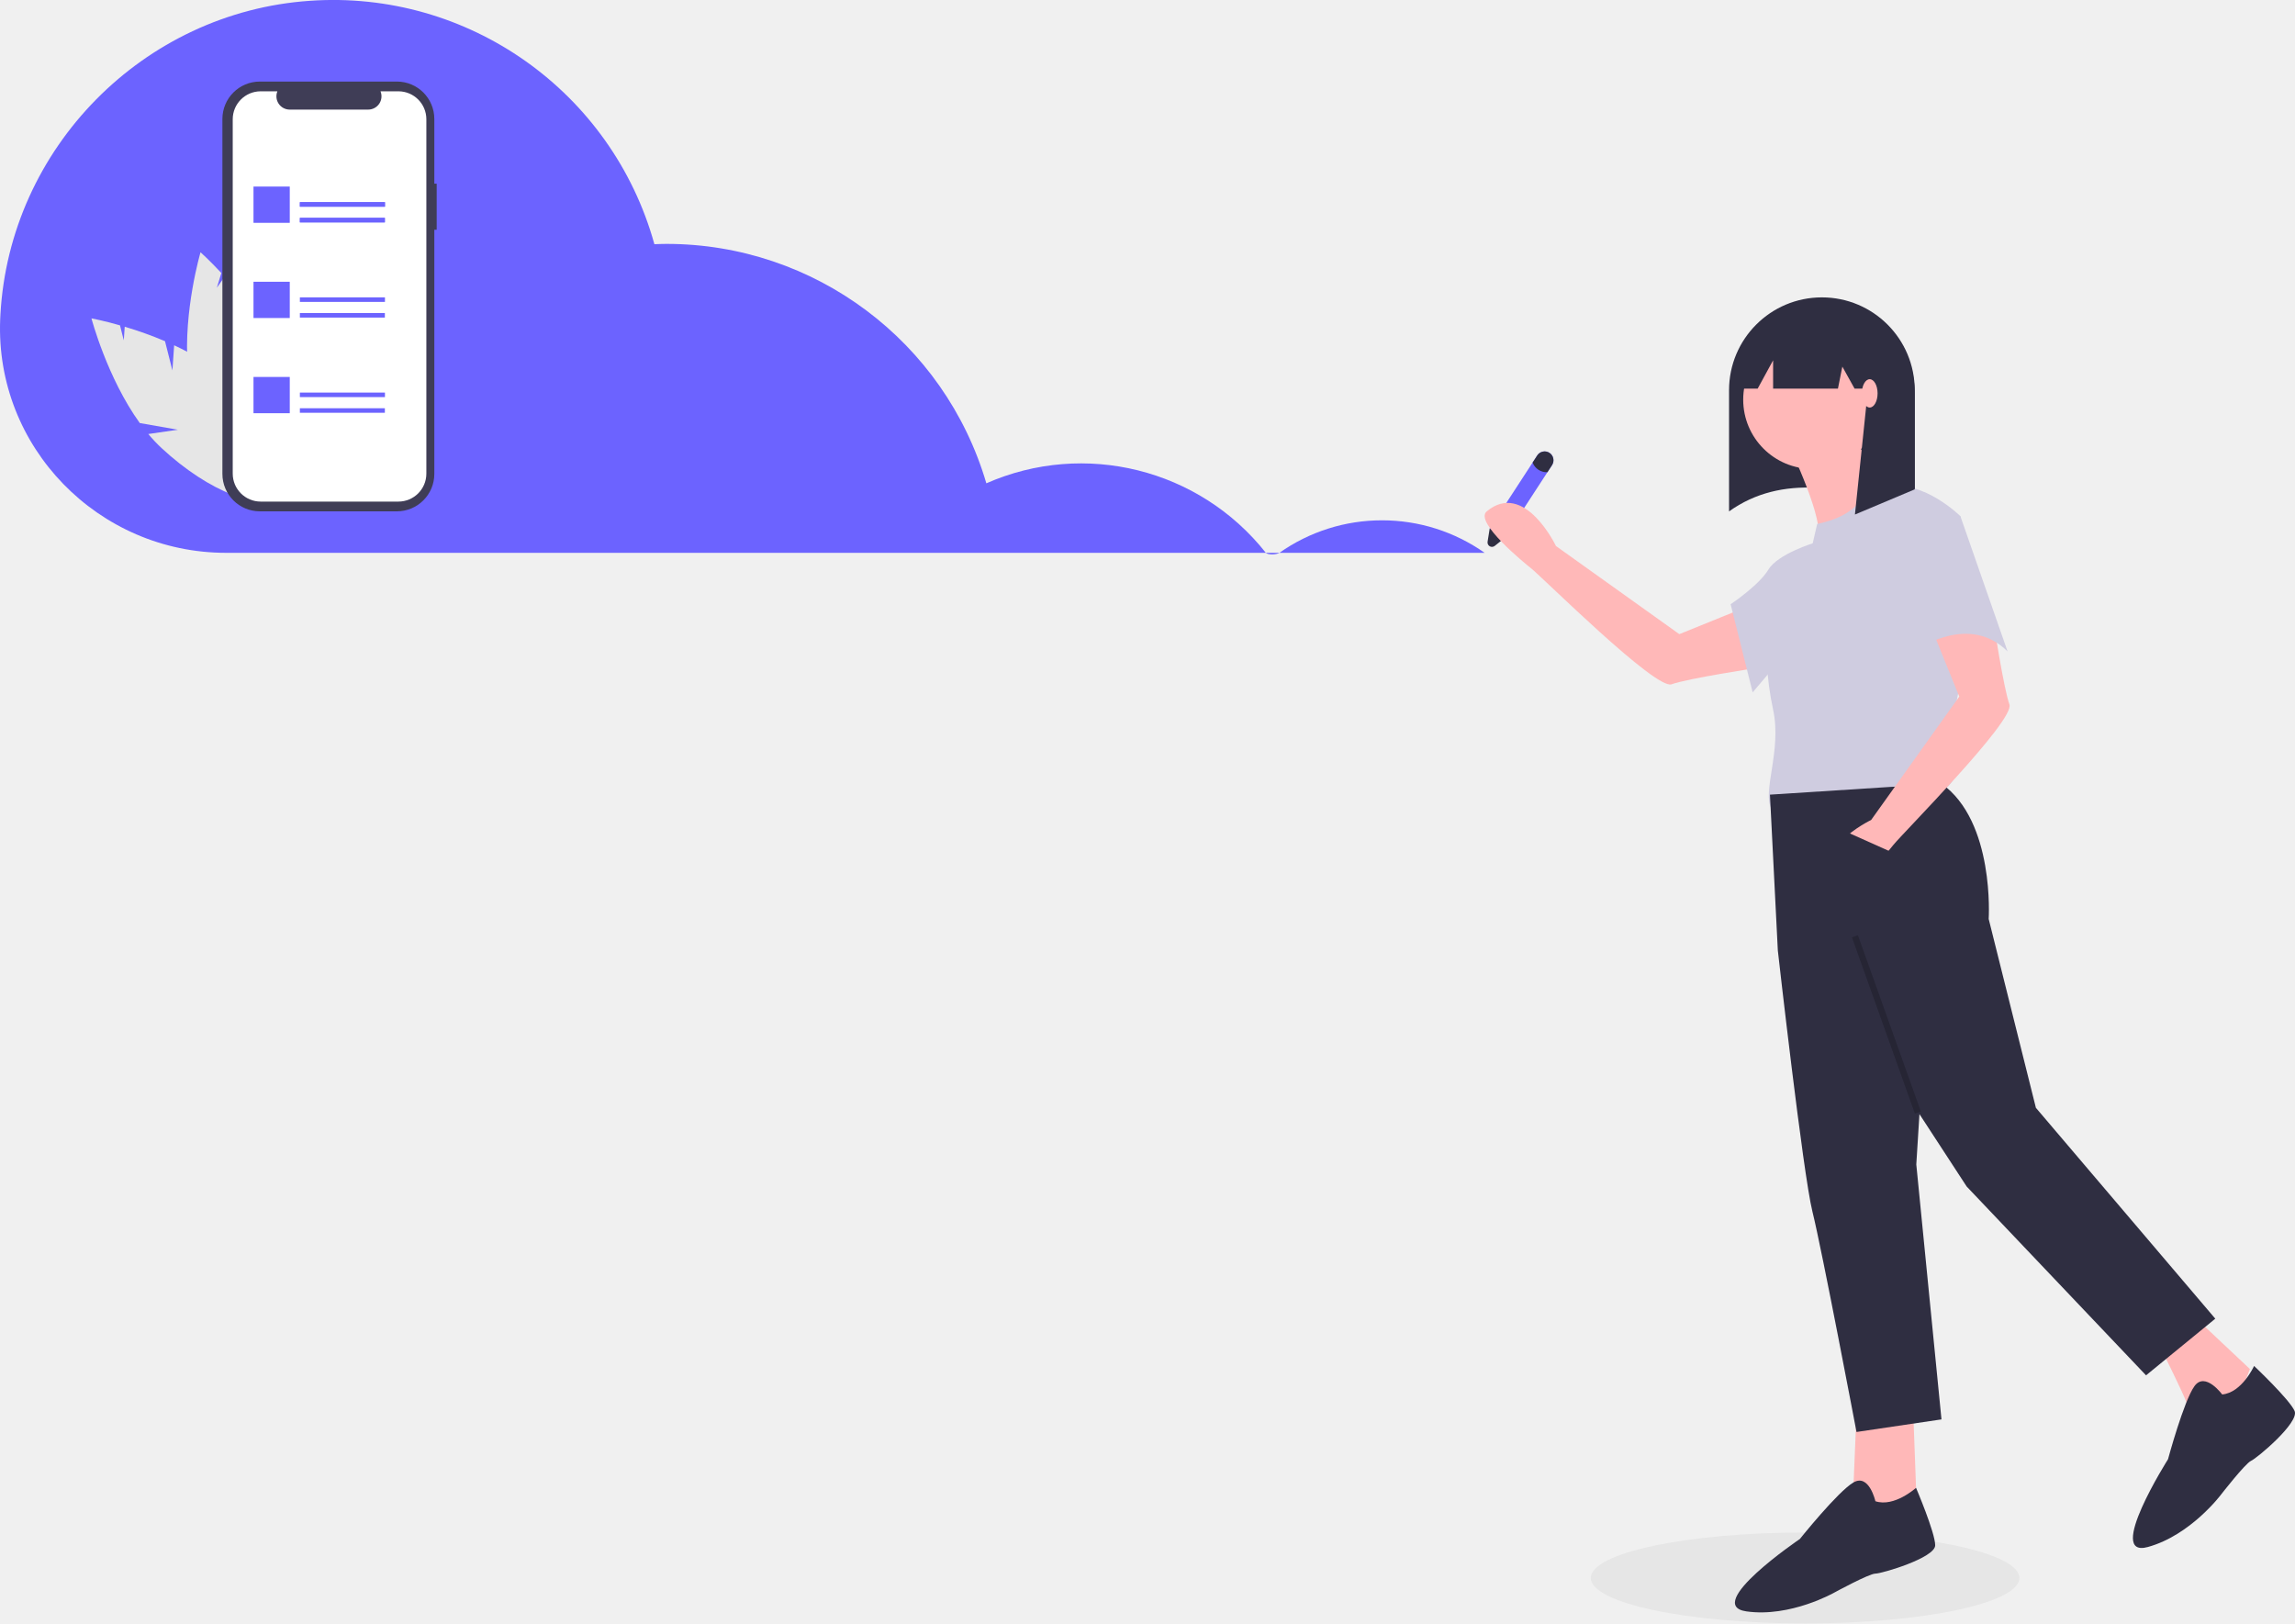
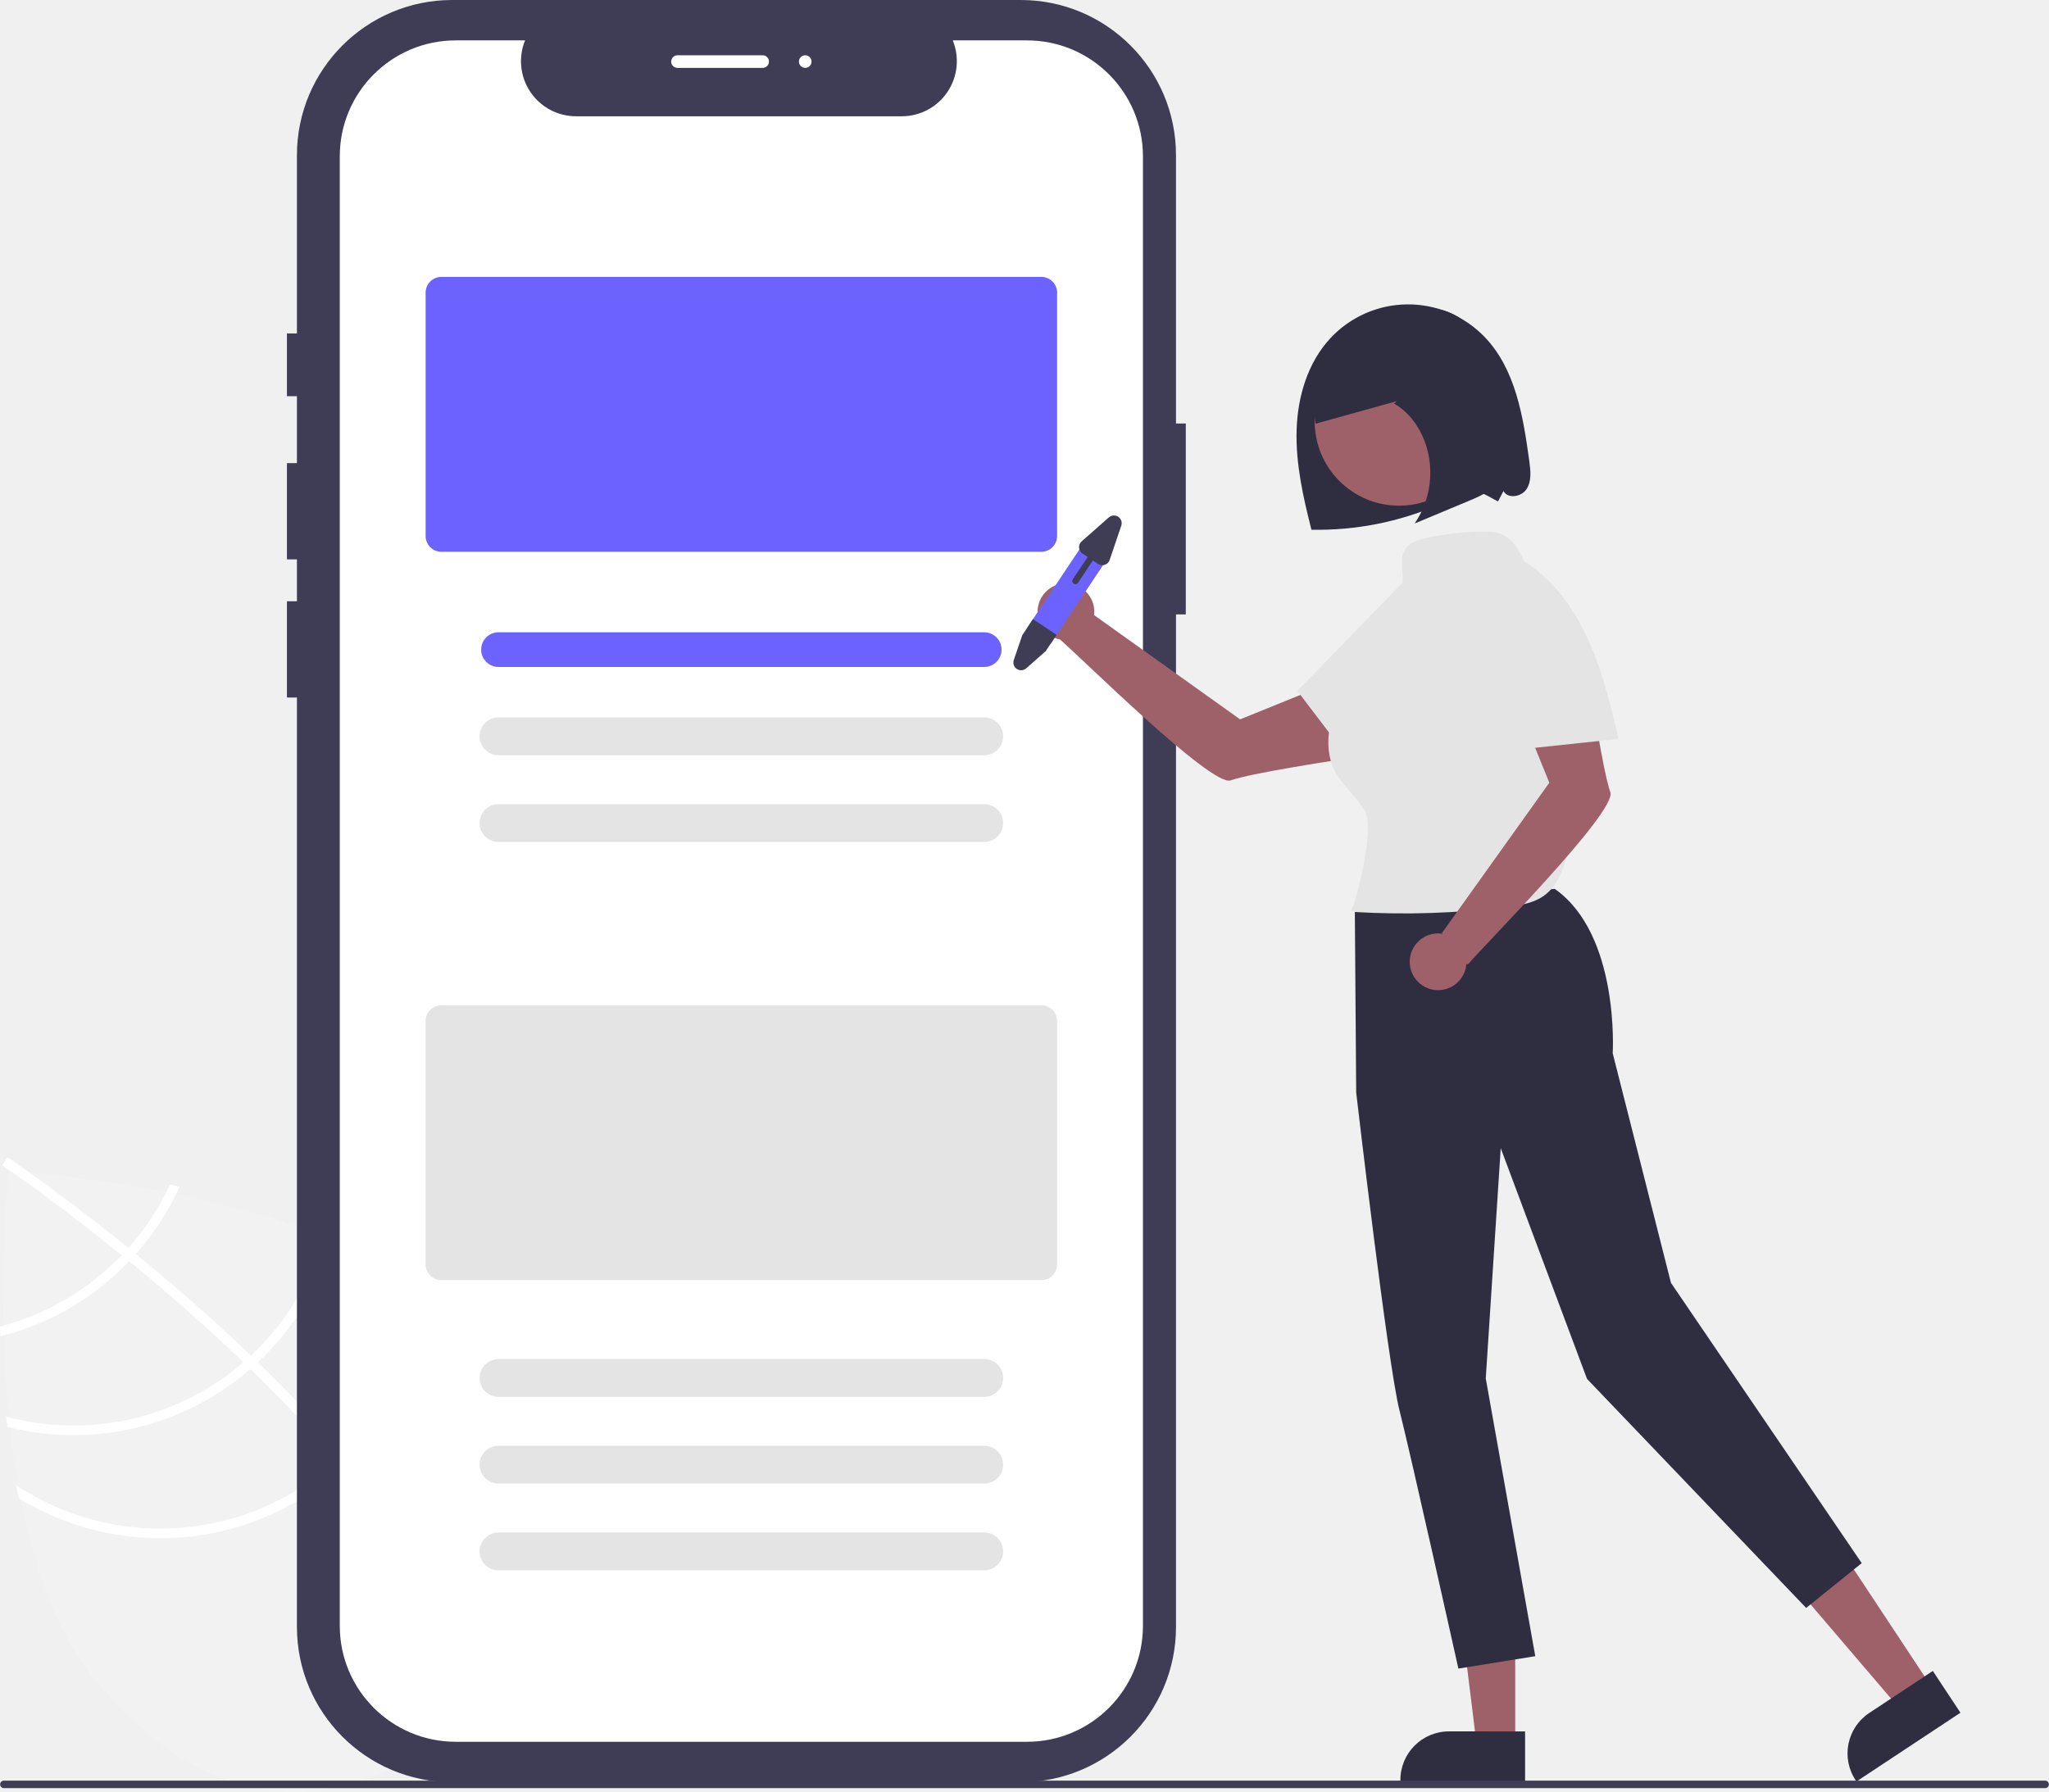
- <svg xmlns="http://www.w3.org/2000/svg" id="b477518c-9a8d-4f77-a1df-d8b7689ccd51" data-name="Layer 1" width="885.696" height="626.497" viewBox="0 0 885.696 626.497">
-   <ellipse cx="696.628" cy="608.952" rx="82.703" ry="17.545" fill="#e6e6e6" />
-   <path d="M737.992,338.734l-5.927,1.957-.821,5.126a1.71,1.71,0,0,0,2.753,1.609l3.786-3.012Z" transform="translate(-157.152 -136.7515)" fill="#2f2e41" />
-   <path d="M756.131,316.231l-18.347,28.182-5.718-3.723,18.347-28.182a3.415,3.415,0,0,1,4.72-.998,3.428,3.428,0,0,1,.998,4.72Z" transform="translate(-157.152 -136.7515)" fill="#6c63ff" />
-   <path d="M756.131,316.231l-1.792,2.753a5.834,5.834,0,0,1-5.718-3.723l1.792-2.753a3.415,3.415,0,0,1,4.72-.998,3.428,3.428,0,0,1,.998,4.72Z" transform="translate(-157.152 -136.7515)" fill="#2f2e41" />
-   <path d="M835.99,369.012l-30.743,12.465-47.616-34.014S745.485,321.956,730.91,334.102c-4.992,4.16,15.104,20.349,17.004,21.863,4.749,3.785,48.194,47.116,54.335,44.865s32.993-6.323,32.993-6.323Z" transform="translate(-157.152 -136.7515)" fill="#ffb8b8" />
-   <path d="M896.093,334.102c-26.321-9.835-51.36-14.489-71.66,0V287.341A35.83,35.83,0,0,1,860.263,251.511h0a35.83,35.83,0,0,1,35.83,35.83Z" transform="translate(-157.152 -136.7515)" fill="#2f2e41" />
-   <path d="M847.51,308.596s14.575,30.365,10.931,36.438l30.365-15.79s-15.79-20.648-15.79-24.292Z" transform="translate(-157.152 -136.7515)" fill="#ffb8b8" />
-   <path d="M913.705,335.924s-14.869-14.575-28.083-10.931-10.177,10.324-27.181,13.968l-1.822,7.895s-9.634,3.942-13.36,7.287c-4.16,3.736-7.05,32.37-1.822,56.478,3.437,15.846-4.381,31.656-.607,38.259l68.017-8.502s6.073-6.073,2.429-9.717,2.429-30.365,2.429-30.365Z" transform="translate(-157.152 -136.7515)" fill="#cfcce0" />
-   <polygon points="716.471 545.329 715.257 574.479 726.188 589.054 739.549 576.908 738.334 544.114 716.471 545.329" fill="#ffb8b8" />
-   <path d="M991.438,657.789s8.502,17.004,9.717,20.648,18.219,2.429,18.219,2.429l6.073-15.79-20.648-19.433Z" transform="translate(-157.152 -136.7515)" fill="#ffb8b8" />
-   <path d="M840.222,443.415l3.036,60.122s9.717,86.235,13.36,100.81,17.004,85.021,17.004,85.021l32.794-4.858-9.717-98.381,1.215-19.433,18.219,27.935,69.231,72.875,26.721-21.863-69.231-81.377-18.219-72.875s2.429-37.652-18.219-52.227Z" transform="translate(-157.152 -136.7515)" fill="#2f2e41" />
-   <path d="M880.911,716.089s-2.429-10.807-8.502-7.225S851.761,730.664,851.761,730.664s-37.652,25.506-20.648,27.935,34.008-7.287,34.008-7.287,13.36-7.287,15.79-7.287,23.077-6.073,23.077-10.931-7.389-22.173-7.389-22.173S888.198,718.518,880.911,716.089Z" transform="translate(-157.152 -136.7515)" fill="#2f2e41" />
-   <path d="M1014.741,674.888s-6.544-8.937-10.681-3.228S993.84,699.894,993.84,699.894s-24.329,38.423-7.77,33.858,28.266-20.266,28.266-20.266,9.337-12.018,11.564-12.988,18.73-14.786,16.789-19.24-15.631-17.375-15.631-17.375S1022.392,674.204,1014.741,674.888Z" transform="translate(-157.152 -136.7515)" fill="#2f2e41" />
-   <circle cx="699.467" cy="154.233" r="26.721" fill="#ffb8b8" />
-   <path d="M857.227,346.248s-13.968,4.251-17.611,10.324-14.575,13.36-14.575,13.36l8.502,34.008,13.36-15.79Z" transform="translate(-157.152 -136.7515)" fill="#cfcce0" />
-   <path d="M882.733,260.654v-.642l-.763.042a35.857,35.857,0,0,0-30.817-6.158,35.703,35.703,0,0,1,13.753,7.106l-25.899,1.439L828.077,286.733h7.398l5.963-10.931V286.733h25.02l1.7-8.502,4.723,8.502h4.916c.03.606.077,1.208.077,1.822l-4.858,46.762,23.077-9.717V288.555A35.755,35.755,0,0,0,882.733,260.654Z" transform="translate(-157.152 -136.7515)" fill="#2f2e41" />
-   <ellipse cx="721.57" cy="151.804" rx="3.036" ry="5.466" fill="#ffb8b8" />
-   <path d="M900.817,374.83l12.465,30.743L879.268,453.189s-25.506,12.146-13.36,26.721c4.16,4.992,20.349-15.104,21.863-17.004,3.785-4.749,47.116-48.194,44.865-54.335s-6.323-32.993-6.323-32.993Z" transform="translate(-157.152 -136.7515)" fill="#ffb8b8" />
-   <path d="M888.198,339.568l9.717,47.369s19.433-13.36,34.008,1.215l-18.219-52.227Z" transform="translate(-157.152 -136.7515)" fill="#cfcce0" />
-   <rect x="857.227" y="460.419" width="31.579" height="24.292" transform="translate(112.3553 -452.382) rotate(24.13254)" fill="#2f2e41" />
-   <rect x="883.947" y="495.967" width="2.429" height="72.224" transform="translate(-284.5418 191.9586) rotate(-19.65382)" opacity="0.2" />
-   <path d="M730.116,350.097" transform="translate(-157.152 -136.7515)" fill="#6c63ff" />
-   <path d="M645.676,350.097h5.217C649.772,350.884,646.314,350.901,645.676,350.097Z" transform="translate(-157.152 -136.7515)" fill="#6c63ff" />
-   <path d="M690.478,337.547a68.62,68.62,0,0,1,39.638,12.55H650.893A68.604,68.604,0,0,1,690.478,337.547Z" transform="translate(-157.152 -136.7515)" fill="#6c63ff" />
-   <path d="M157.316,258.113c3.544-64.264,55.177-116.66,119.389-121.052a128.661,128.661,0,0,1,132.992,93.931c1.558-.056,3.115-.119,4.687-.119a128.664,128.664,0,0,1,123.422,92.39,90.909,90.909,0,0,1,107.871,26.832H244.424c-49.296,0-89.21-40.831-87.2-90.086Q157.263,259.063,157.316,258.113Z" transform="translate(-157.152 -136.7515)" fill="#6c63ff" />
-   <path d="M223.691,279.703l-2.861-11.284a146.525,146.525,0,0,0-15.546-5.577l-.361,5.244-1.465-5.777c-6.551-1.871-11.008-2.695-11.008-2.695s6.02,22.893,18.647,40.395l14.713,2.584-11.43,1.648a59.282,59.282,0,0,0,5.113,5.418c18.368,17.05,38.827,24.872,45.696,17.472S262.736,299.91,244.368,282.86c-5.694-5.286-12.848-9.527-20.008-12.866Z" transform="translate(-157.152 -136.7515)" fill="#e6e6e6" />
-   <path d="M261.91,329.5c9.705-2.784,11.971-24.57,5.059-48.66-2.143-7.468-6.074-14.797-10.478-21.356l-5.591,7.965,3.384-11.139a146.526,146.526,0,0,0-10.425-12.81l-3.02,4.303,1.732-5.703c-4.641-4.988-8.03-7.997-8.03-7.997s-6.68,22.709-4.917,44.218l11.259,9.818L230.247,283.641" transform="translate(-157.152 -136.7515)" fill="#e6e6e6" />
-   <path d="M325.679,207.639h-.911V182.675a14.449,14.449,0,0,0-14.449-14.449H257.429A14.449,14.449,0,0,0,242.981,182.675V319.631a14.449,14.449,0,0,0,14.449,14.449h52.89a14.449,14.449,0,0,0,14.449-14.449V225.409h.911Z" transform="translate(-157.152 -136.7515)" fill="#3f3d56" />
-   <path d="M310.903,171.985h-6.904a5.126,5.126,0,0,1-4.746,7.062H268.952a5.126,5.126,0,0,1-4.746-7.062h-6.448a10.79,10.79,0,0,0-10.79,10.79V319.531a10.79,10.79,0,0,0,10.79,10.79h53.145a10.79,10.79,0,0,0,10.79-10.79V182.775A10.79,10.79,0,0,0,310.903,171.985Z" transform="translate(-157.152 -136.7515)" fill="#fff" />
-   <rect x="115.729" y="78.023" width="32.832" height="1.749" fill="#6c63ff" />
-   <rect x="115.729" y="84.075" width="32.8" height="1.749" fill="#6c63ff" />
-   <rect x="115.729" y="78.023" width="32.832" height="1.749" fill="#6c63ff" />
-   <rect x="115.729" y="84.075" width="32.8" height="1.749" fill="#6c63ff" />
-   <rect x="97.831" y="71.998" width="13.995" height="13.995" fill="#6c63ff" />
-   <rect x="115.729" y="114.759" width="32.832" height="1.749" fill="#6c63ff" />
-   <rect x="115.729" y="120.811" width="32.8" height="1.749" fill="#6c63ff" />
-   <rect x="97.831" y="108.734" width="13.995" height="13.995" fill="#6c63ff" />
-   <rect x="115.729" y="151.495" width="32.832" height="1.749" fill="#6c63ff" />
-   <rect x="115.729" y="157.546" width="32.8" height="1.749" fill="#6c63ff" />
-   <rect x="97.831" y="145.469" width="13.995" height="13.995" fill="#6c63ff" />
+ <svg xmlns="http://www.w3.org/2000/svg" id="a3ad9317-4eb5-45b9-9550-ab55654f9f05" data-name="Layer 1" width="649.675" height="568.22" viewBox="0 0 649.675 568.22">
+   <path d="M397.239,566.04,390.539,618.818l-9.859-59.954c-47.382-18.182-102.782-21.713-102.782-21.713s-12.226,114.507,28.139,162.387,82.922,40.601,118.034,11c35.111-29.6,49.481-70.314,9.117-118.194C424.203,581.688,411.521,573.045,397.239,566.04Z" transform="translate(-275.1623 -165.8899)" fill="#f2f2f2" />
+   <path d="M384.1,626.798l1.99,2.36c22.987,27.551,36.405,52.855,40.033,75.58.059.33.096.659.154.989l-1.538.238-1.482.21c-3.649-24.765-19.48-50.774-39.523-74.81-.638-.781-1.287-1.574-1.958-2.347-8.575-10.1-17.832-19.824-27.217-28.942-.72-.712-1.462-1.426-2.204-2.14-12.45-11.97-25.014-22.844-36.237-32.03-.79-.653-1.592-1.296-2.384-1.927-19.059-15.472-33.904-25.802-37.214-28.068-.399-.283-.625-.433-.676-.47l.844-1.251.002-.022.856-1.261c.051.037.811.535,2.182,1.498,5.151,3.573,18.987,13.394,36.143,27.272.771.63,1.573,1.273,2.363,1.926,9.115,7.446,19.072,15.961,29.104,25.252q3.785,3.495,7.377,6.972c.753.704,1.495,1.418,2.215,2.13Q372.149,612.739,384.1,626.798Z" transform="translate(-275.1623 -165.8899)" fill="#fff" />
+   <path d="M315.87,561.678c-.694.765-1.4,1.54-2.137,2.301a84.299,84.299,0,0,1-6.304,5.894,82.005,82.005,0,0,1-32.267,16.729c.031,1.033.063,2.066.092,3.12a85.042,85.042,0,0,0,34.145-17.513,87.225,87.225,0,0,0,6.718-6.303c.726-.752,1.431-1.527,2.116-2.303a84.326,84.326,0,0,0,13.878-21.353q-1.566-.329-3.068-.652A81.724,81.724,0,0,1,315.87,561.678Z" transform="translate(-275.1623 -165.8899)" fill="#fff" />
+   <path d="M354.714,595.828q-1.15,1.089-2.359,2.109c-.236.219-.493.435-.738.642a82.44,82.44,0,0,1-74.517,16.59c.114,1.083.228,2.167.363,3.252a85.501,85.501,0,0,0,76.124-17.505c.327-.276.654-.552.972-.839.808-.701,1.594-1.404,2.371-2.119a85.049,85.049,0,0,0,24.398-41.355c-.955-.374-1.91-.748-2.877-1.112A81.874,81.874,0,0,1,354.714,595.828Z" transform="translate(-275.1623 -165.8899)" fill="#fff" />
+   <path d="M384.1,626.798c-.759.76-1.537,1.496-2.325,2.22-.847.774-1.703,1.536-2.58,2.275a82.663,82.663,0,0,1-98.925,5.608c.272,1.39.534,2.768.83,4.137a85.69,85.69,0,0,0,100.065-7.409c.876-.739,1.743-1.489,2.568-2.265.81-.723,1.588-1.459,2.357-2.207a85.44,85.44,0,0,0,25.373-57.387c-.974-.658-1.974-1.274-2.983-1.902A82.396,82.396,0,0,1,384.1,626.798Z" transform="translate(-275.1623 -165.8899)" fill="#fff" />
+   <path d="M648.036,300.207V215.13a49.24,49.24,0,0,0-49.24-49.24H418.549a49.24,49.24,0,0,0-49.241,49.24V271.632h-3.167v19.909h3.167V312.776h-3.167v30.526h3.167V356.575h-3.167v30.526h3.167v294.767a49.24,49.24,0,0,0,49.24,49.24H598.796a49.24,49.24,0,0,0,49.241-49.24V360.766h3.106v-60.559Z" transform="translate(-275.1623 -165.8899)" fill="#3f3d56" />
+   <path d="M600.783,178.7H577.255a17.47,17.47,0,0,1-16.175,24.068H457.818a17.47,17.47,0,0,1-16.175-24.068H419.668a36.772,36.772,0,0,0-36.772,36.772V681.526a36.772,36.772,0,0,0,36.772,36.772h181.115a36.772,36.772,0,0,0,36.772-36.772h0V215.472A36.772,36.772,0,0,0,600.783,178.7Z" transform="translate(-275.1623 -165.8899)" fill="#fff" />
+   <path d="M605.338,340.892H415.112a5.006,5.006,0,0,1-5-5V258.706a5.006,5.006,0,0,1,5-5h190.226a5.006,5.006,0,0,1,5,5V335.892A5.006,5.006,0,0,1,605.338,340.892Z" transform="translate(-275.1623 -165.8899)" fill="#6c63ff" />
+   <path d="M587.225,377.418h-154a5.5,5.5,0,0,1,0-11h154a5.5,5.5,0,0,1,0,11Z" transform="translate(-275.1623 -165.8899)" fill="#6c63ff" />
+   <path d="M587.225,405.418h-154a6,6,0,0,1,0-12h154a6,6,0,0,1,0,12Z" transform="translate(-275.1623 -165.8899)" fill="#e4e4e4" />
+   <path d="M587.225,432.918h-154a6,6,0,0,1,0-12h154a6,6,0,0,1,0,12Z" transform="translate(-275.1623 -165.8899)" fill="#e4e4e4" />
+   <path d="M605.338,571.892H415.112a5.006,5.006,0,0,1-5-5V489.706a5.006,5.006,0,0,1,5-5h190.226a5.006,5.006,0,0,1,5,5V566.892A5.006,5.006,0,0,1,605.338,571.892Z" transform="translate(-275.1623 -165.8899)" fill="#e4e4e4" />
+   <path d="M587.225,608.918h-154a6,6,0,0,1,0-12h154a6,6,0,0,1,0,12Z" transform="translate(-275.1623 -165.8899)" fill="#e4e4e4" />
+   <path d="M587.225,636.418h-154a6,6,0,0,1,0-12h154a6,6,0,0,1,0,12Z" transform="translate(-275.1623 -165.8899)" fill="#e4e4e4" />
+   <path d="M587.225,663.918h-154a6,6,0,0,1,0-12h154a6,6,0,0,1,0,12Z" transform="translate(-275.1623 -165.8899)" fill="#e4e4e4" />
+   <path d="M760.066,312.227c-1.935-14.19-4.361-29.424-14.369-39.668a33.655,33.655,0,0,0-48.626.503c-7.285,7.772-10.502,18.685-10.797,29.333s2.077,21.179,4.708,31.501a97.091,97.091,0,0,0,40.521-7.976,65.289,65.289,0,0,1,9.716-3.814c3.376-.859,5.782,1.303,8.923,2.811l1.724-3.301c1.411,2.626,5.781,1.848,7.366-.677C760.816,318.415,760.469,315.181,760.066,312.227Z" transform="translate(-275.1623 -165.8899)" fill="#2f2e41" />
+   <polygon points="612.434 535.007 602.208 541.77 571.257 505.545 586.349 495.564 612.434 535.007" fill="#9e616a" />
+   <path d="M896.76,709.084,863.787,730.89l-.276-.417a15.387,15.387,0,0,1,4.346-21.321l.001-.001,20.139-13.318Z" transform="translate(-275.1623 -165.8899)" fill="#2f2e41" />
+   <polygon points="480.429 553.116 468.169 553.116 462.337 505.828 480.431 505.829 480.429 553.116" fill="#9e616a" />
+   <path d="M758.718,730.89l-39.531-.001v-.5a15.387,15.387,0,0,1,15.386-15.386h.001l24.144.001Z" transform="translate(-275.1623 -165.8899)" fill="#2f2e41" />
+   <path d="M668.364,394.037l-46.289-33.066a8.997,8.997,0,1,0-10.808,7.748c5.786,4.858,48.048,46.888,54.099,44.671,6.142-2.25,32.993-6.323,32.993-6.323l.748-25.495Z" transform="translate(-275.1623 -165.8899)" fill="#9e616a" />
+   <path d="M704.733,454.198l.437,58.178s10.017,86.201,13.712,100.763,18.691,81.946,18.691,81.946l24.379-3.933-15.7-88.098,4.745-73.017,27.364,73.178L847.847,675.848l17.61-14.21-60.481-88.881-18.473-72.811s2.298-37.66-18.401-52.163Z" transform="translate(-275.1623 -165.8899)" fill="#2f2e41" />
+   <circle cx="443.574" cy="133.655" r="26.721" fill="#9e616a" />
+   <rect x="722.987" y="465.336" width="24.292" height="31.579" transform="translate(-279.6636 789.4121) rotate(-65.86746)" fill="#2f2e41" />
+   <path d="M593.233,362.657" transform="translate(-275.1623 -165.8899)" fill="#6c63ff" />
+   <path d="M761.534,350.959c-3.149-6.267-4.679-14.009-11.392-16.041-4.533-1.372-22.868.684-27,3-6.872,3.852-.645,11.071-4.699,17.826q-6.611,11.016-13.222,22.031c-3.03,5.049-6.092,10.169-7.73,15.824-1.638,5.655-1.717,12.003,1.074,17.188,2.498,4.64,7.023,7.932,9.535,12.564,2.612,4.818-2.077,26.331-4.509,31.243l1.167.539a263.089,263.089,0,0,0,48.448-1.63c3.987-.505,8.127-1.164,11.413-3.479,4.84-3.409,6.753-9.595,7.949-15.393A129.677,129.677,0,0,0,761.534,350.959Z" transform="translate(-275.1623 -165.8899)" fill="#e4e4e4" />
+   <path d="M706.848,411.651c7.239-7.115,14.515-14.272,20.475-22.488s10.594-17.621,11.887-27.688a20.509,20.509,0,0,0-.641-9.62c-1.111-3.049-3.569-5.755-6.739-6.451-5.072-1.114-9.683,2.934-13.302,6.658q-16.007,16.468-32.015,32.936,10.196,13.422,20.393,26.844Z" transform="translate(-275.1623 -165.8899)" fill="#e4e4e4" />
+   <path d="M785.753,417.131c-2.25-6.141-6.323-32.993-6.323-32.993l-25.495-.748,12.465,30.743-34.014,47.616s.063.105.177.291a8.995,8.995,0,1,0,7.545,9.559.621.621,0,0,0,.78-.134C744.672,466.717,788.003,423.273,785.753,417.131Z" transform="translate(-275.1623 -165.8899)" fill="#9e616a" />
+   <path d="M788.345,400.173c-2.34-9.877-4.698-19.807-8.643-29.159s-9.593-18.185-17.537-24.503a20.509,20.509,0,0,0-8.563-4.431c-3.184-.628-6.771.075-9.007,2.427-3.578,3.763-2.501,9.804-1.189,14.828q5.804,22.22,11.609,44.441,16.762-1.777,33.523-3.553Z" transform="translate(-275.1623 -165.8899)" fill="#e4e4e4" />
+   <path d="M752.141,301.624c-.835-6.464-1.708-12.982-3.671-19.069-1.963-6.087-5.126-11.787-9.664-15.235-7.185-5.459-16.488-4.406-24.544-1.266-6.23,2.428-12.312,6.12-16.705,12.053-4.394,5.934-6.861,14.401-5.227,22.16q12.89-3.587,25.78-7.175l-.941.783c5.576,3.142,9.812,9.644,11.077,17.005a28.717,28.717,0,0,1-4.537,21.038q8.791-3.673,17.582-7.347c3.617-1.512,7.489-3.253,9.634-7.13C753.413,312.946,752.835,306.988,752.141,301.624Z" transform="translate(-275.1623 -165.8899)" fill="#2f2e41" />
+   <path d="M625.981,343.514,608.792,369.312a4.469,4.469,0,0,1-3.755,2.001,4.479,4.479,0,0,1-4.135-2.755,4.128,4.128,0,0,1-.269-.857,4.512,4.512,0,0,1,.67-3.379l17.189-25.798a4.5,4.5,0,1,1,7.49,4.99Z" transform="translate(-275.1623 -165.8899)" fill="#6c63ff" />
+   <path d="M610.178,367.232l-3.479,5.191-6.157,5.427a2.451,2.451,0,0,1-3.942-2.627l2.695-7.888,3.394-5.093Z" transform="translate(-275.1623 -165.8899)" fill="#3f3d56" />
+   <path d="M626.741,329.985l-8.614,7.593a2.452,2.452,0,0,0,.262,3.881l1.63,1.086-4.713,7.074a1,1,0,0,0,1.664,1.109l4.713-7.074,1.63,1.086a2.456,2.456,0,0,0,3.399-.675,2.468,2.468,0,0,0,.284-.578l3.69-10.874a2.453,2.453,0,0,0-3.944-2.628Z" transform="translate(-275.1623 -165.8899)" fill="#3f3d56" />
+   <path d="M923.647,732.999H276.353a1.191,1.191,0,0,1,0-2.381H923.647a1.191,1.191,0,0,1,0,2.381Z" transform="translate(-275.1623 -165.8899)" fill="#3f3d56" />
+   <path d="M516.975,187.418h-27a2,2,0,0,1,0-4h27a2,2,0,0,1,0,4Z" transform="translate(-275.1623 -165.8899)" fill="#fff" />
+   <circle cx="255.313" cy="19.528" r="2" fill="#fff" />
</svg>
